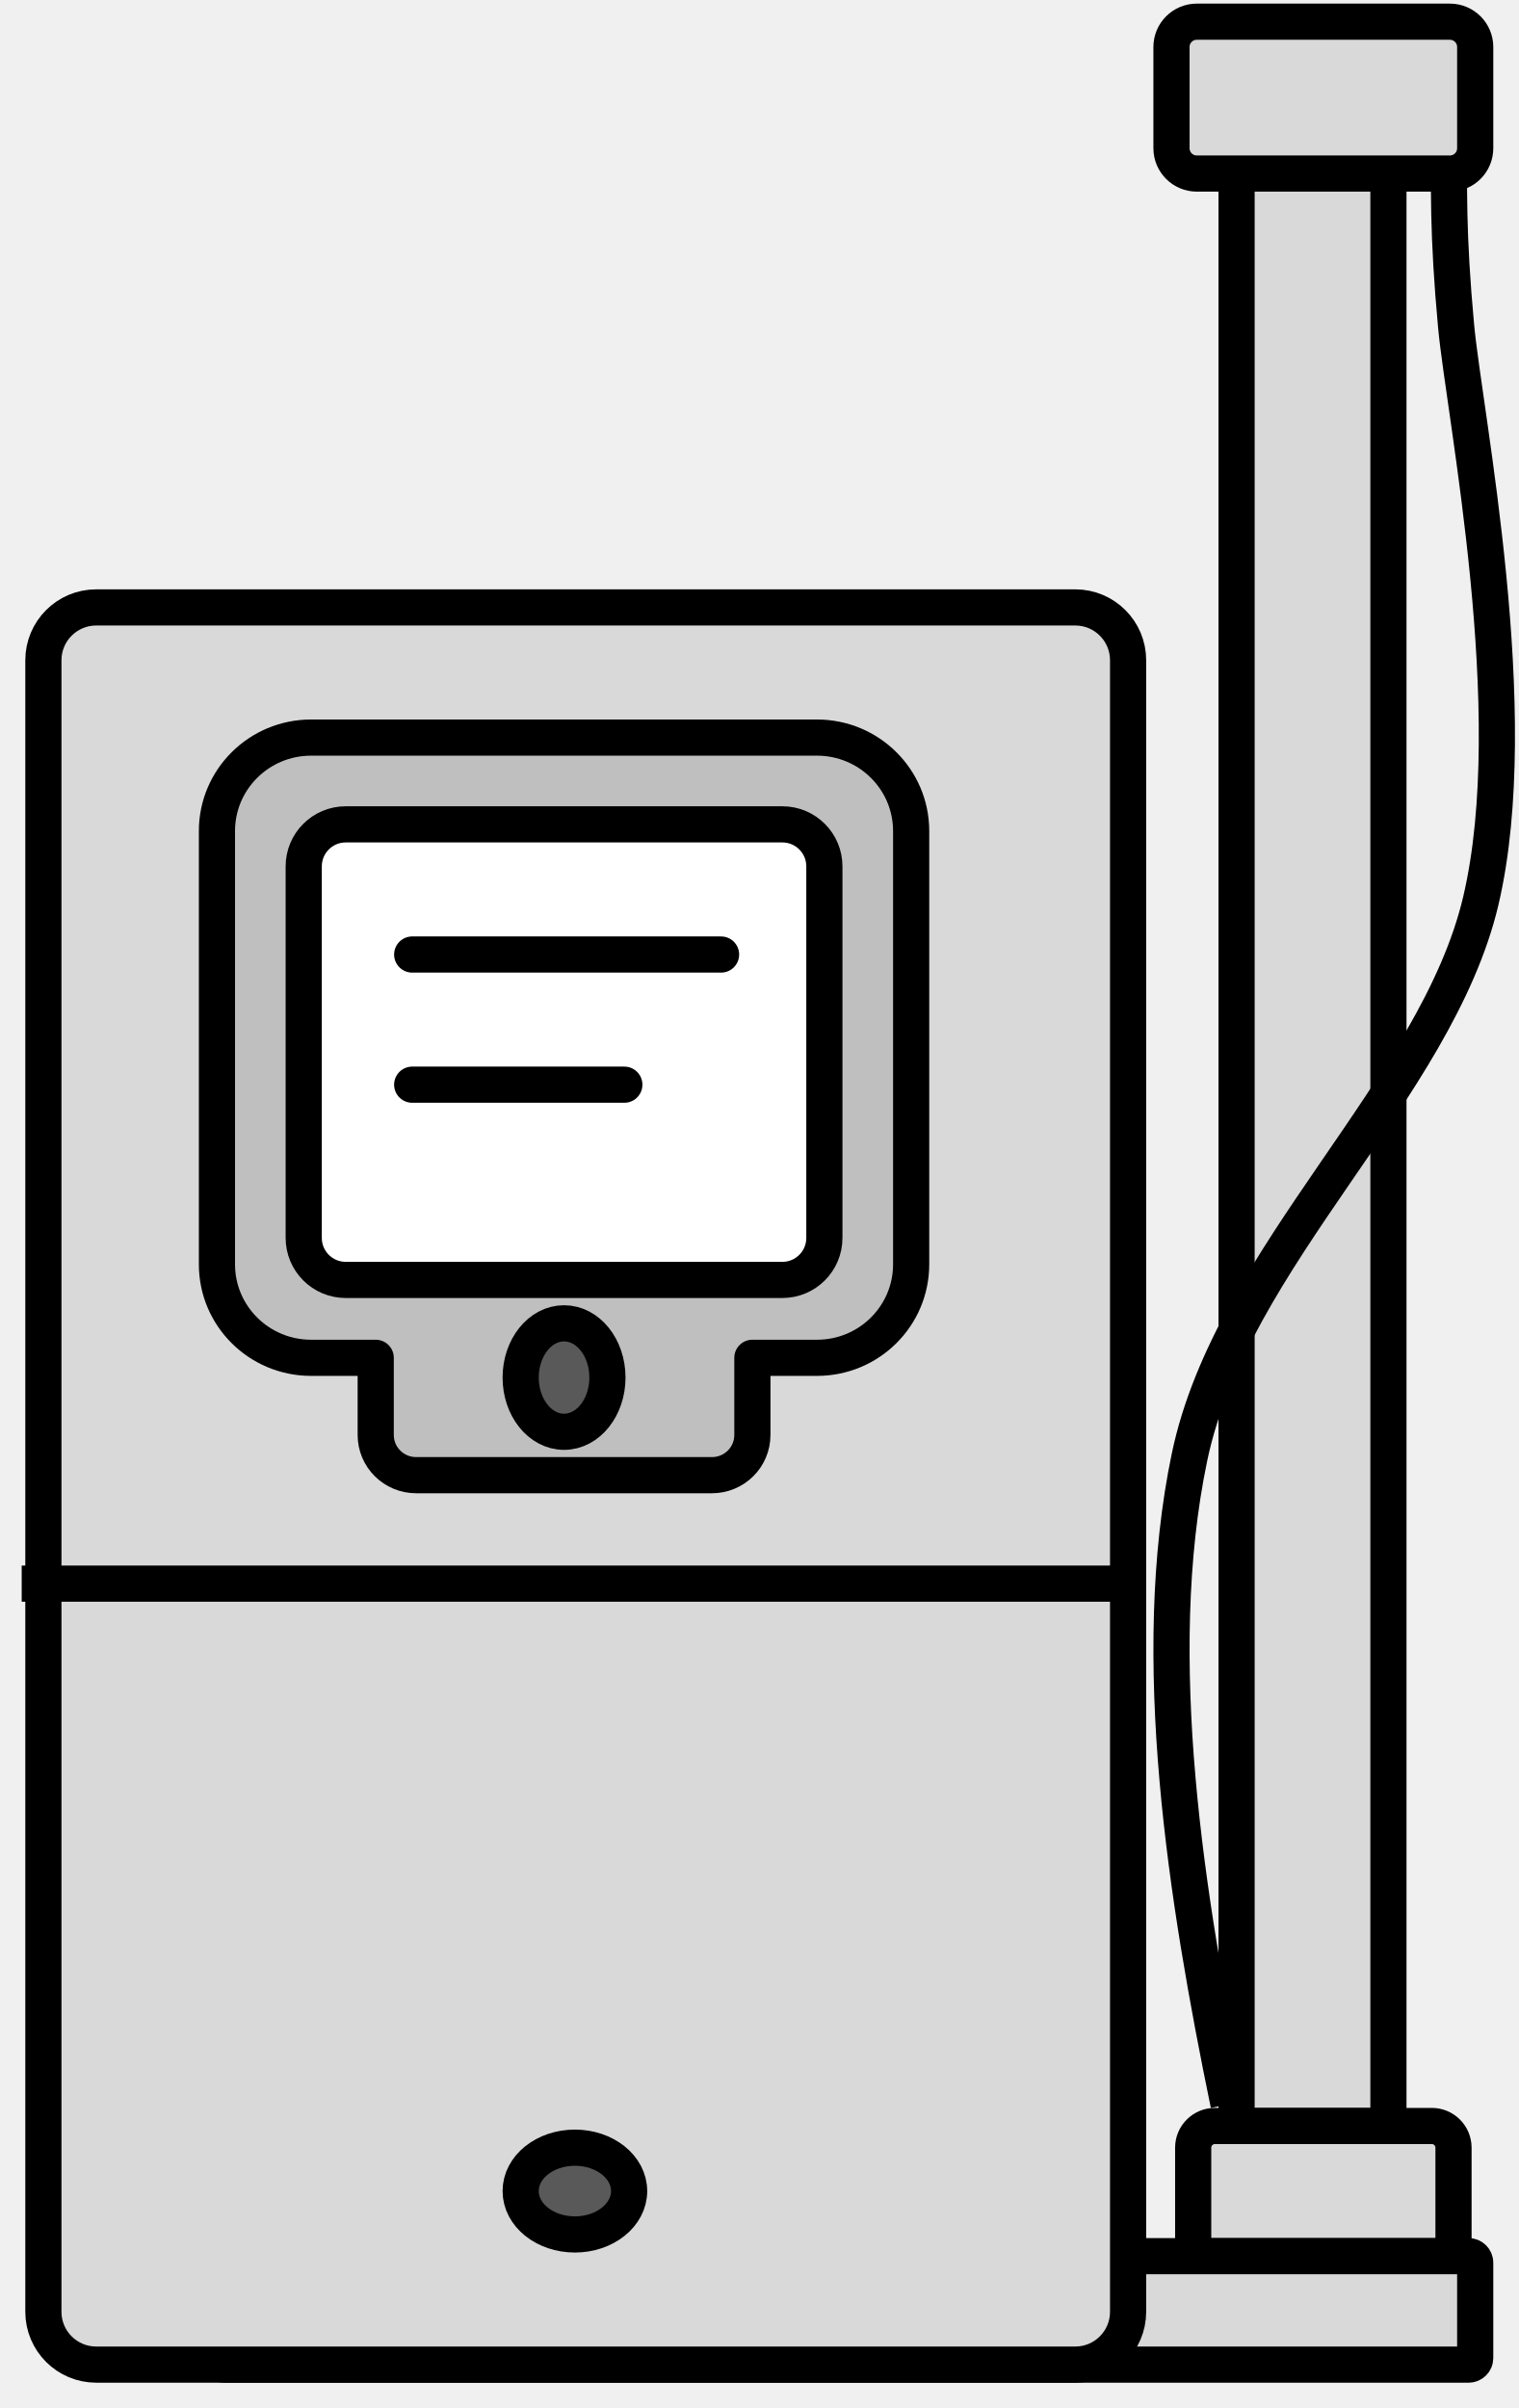
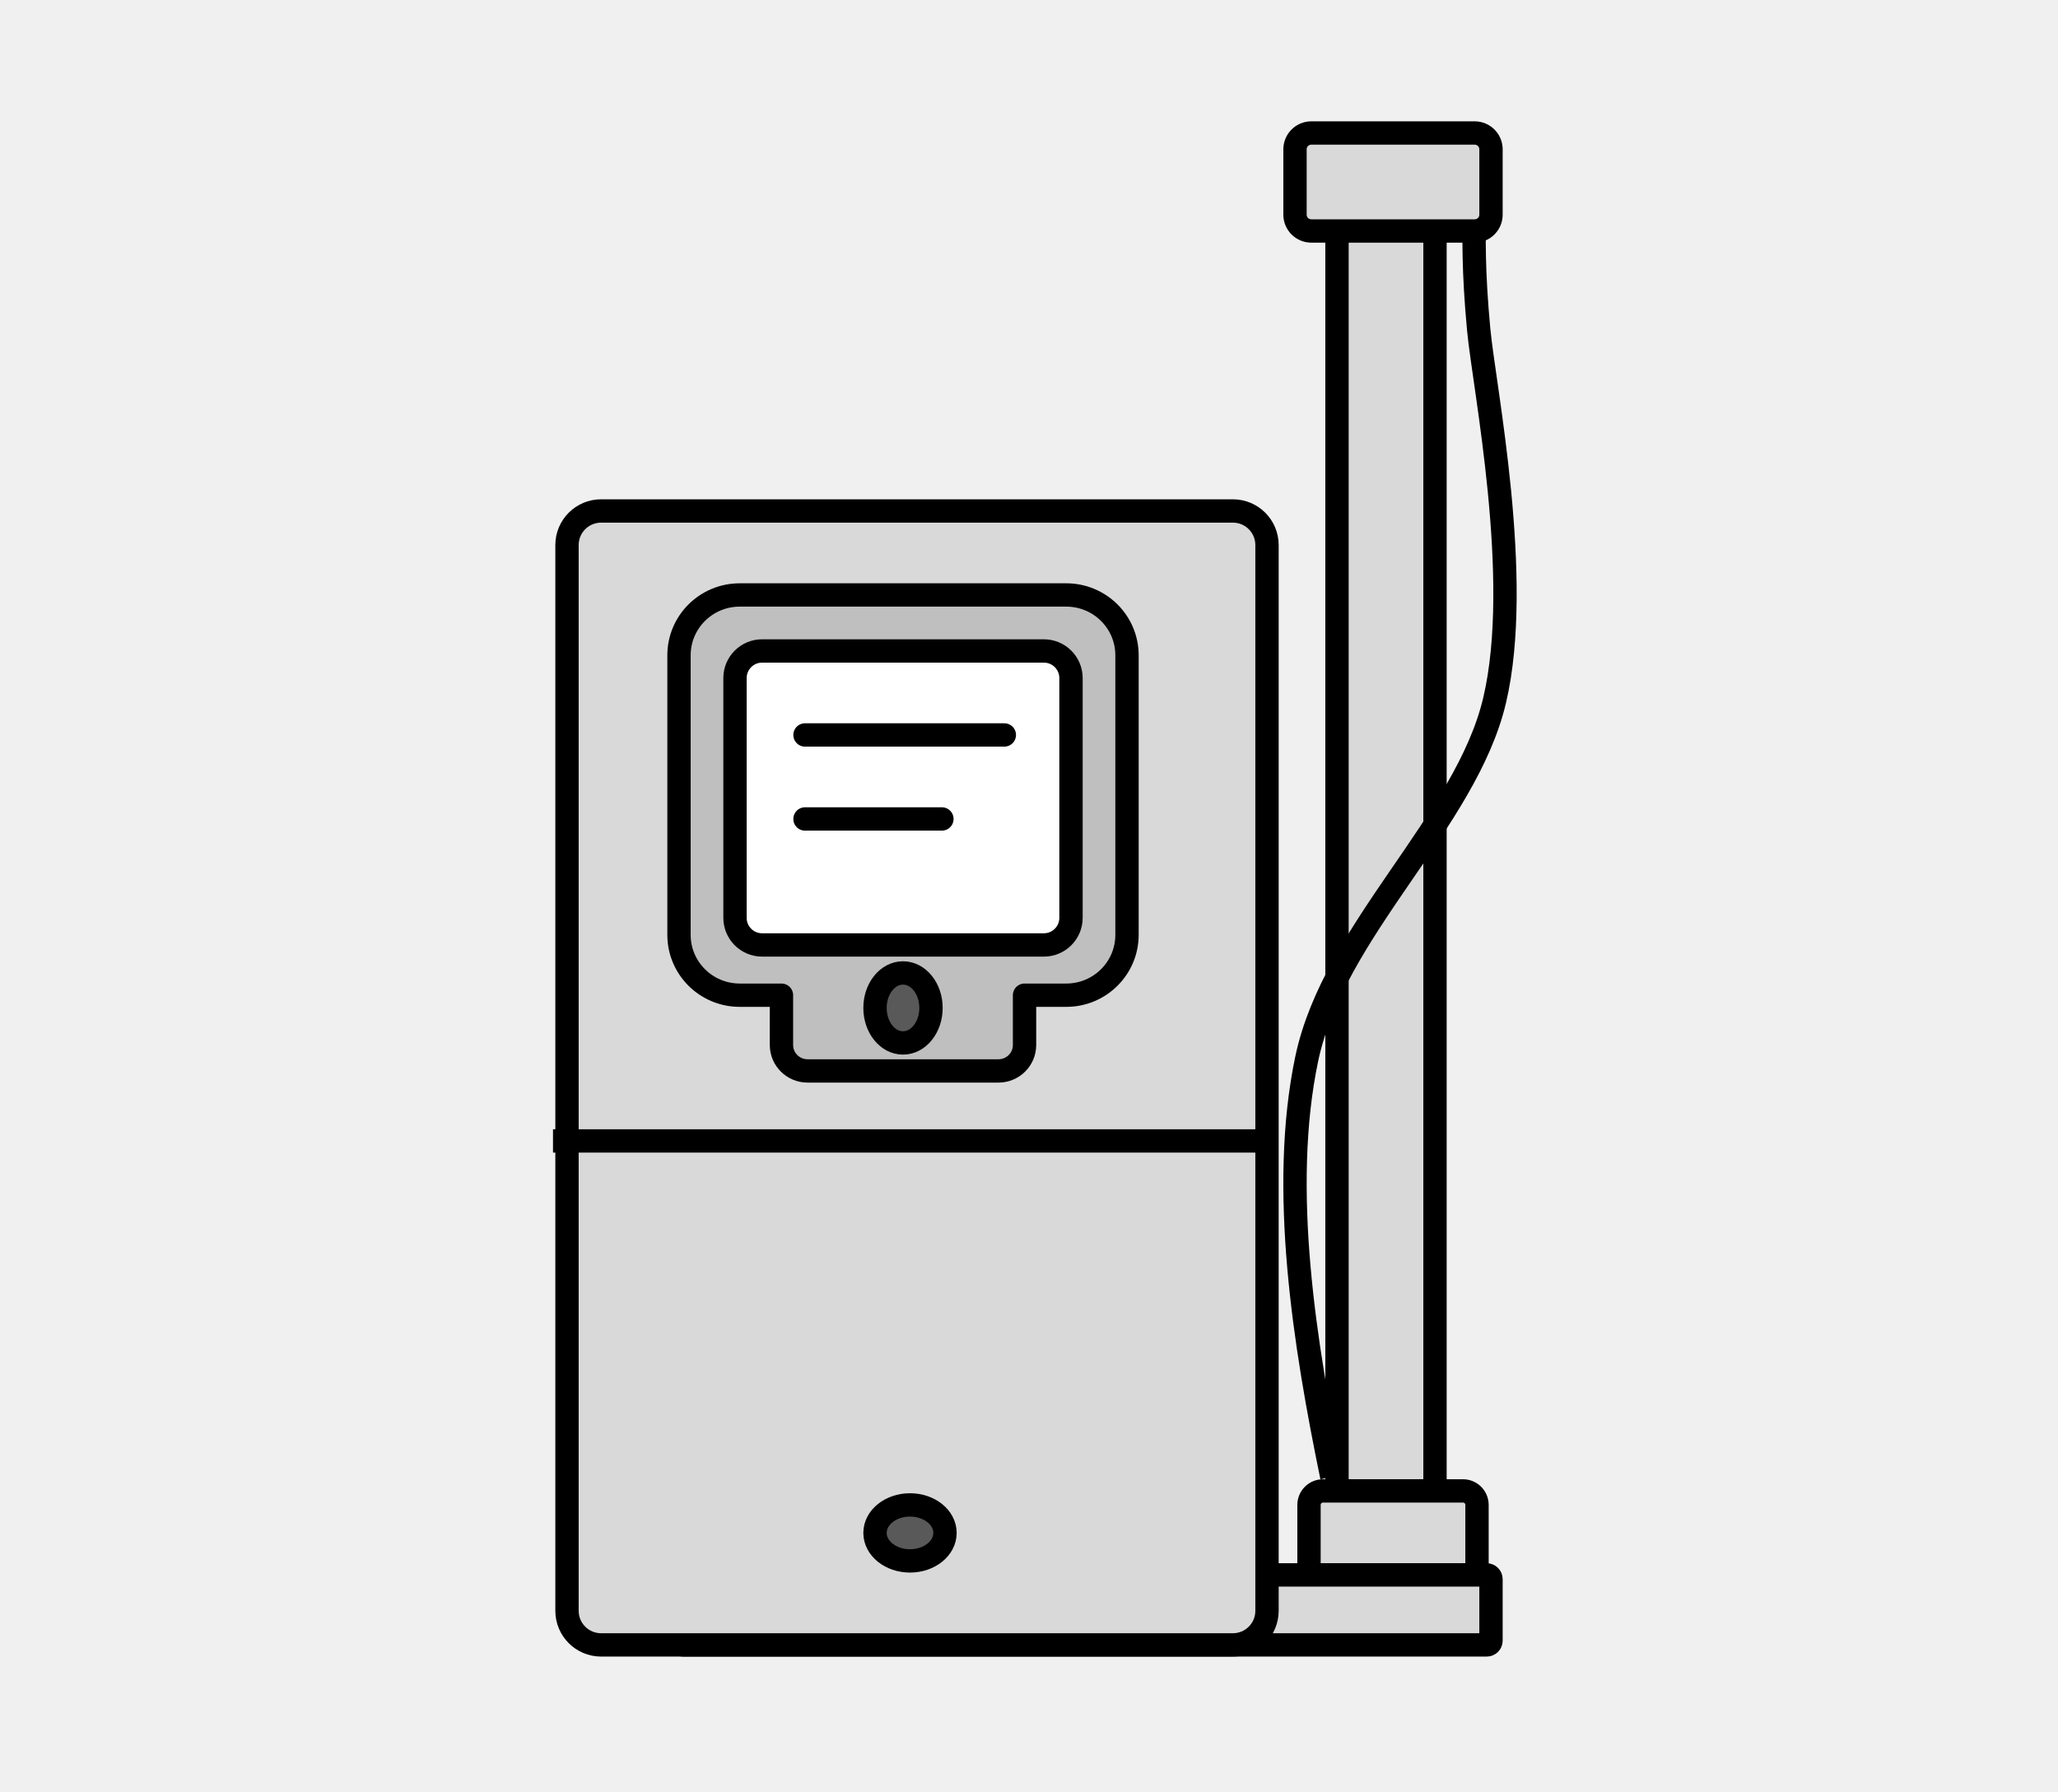
- <svg xmlns="http://www.w3.org/2000/svg" width="70" height="111" overflow="hidden">
+ <svg xmlns="http://www.w3.org/2000/svg" width="147.0px" height="128.0px" overflow="hidden" viewBox="-38.5 -8.5 147.0 128.0">
+   <rect id="bounding-box" x="-38.5" y="-8.5" width="147.0" height="128.0" fill="none" pointer-events="all" />
  <g transform="translate(-610 -464)">
    <path d="M667 471 674 471 674 562 667 562Z" stroke="#000000" stroke-width="1.667" stroke-linejoin="round" stroke-miterlimit="10" fill="#D9D9D9" fill-rule="evenodd" />
    <path d="M666 562 676 562C676.552 562 677 562.448 677 563L677 568 665 568 665 563C665 562.448 665.448 562 666 562Z" stroke="#000000" stroke-width="1.667" stroke-linejoin="round" stroke-miterlimit="10" fill="#D9D9D9" fill-rule="evenodd" />
    <path d="M666.631 561C664.689 551.572 662.896 540.398 664.834 531.152 666.771 521.906 676.21 514.214 678.258 505.526 680.305 496.839 677.509 483.201 677.119 479.027 676.73 474.853 676.775 472.427 676.819 470" stroke="#000000" stroke-width="1.667" stroke-miterlimit="8" fill="none" fill-rule="evenodd" />
    <path d="M664 466.167C664 465.522 664.522 465 665.167 465L676.833 465C677.478 465 678 465.522 678 466.167L678 470.833C678 471.478 677.478 472 676.833 472L665.167 472C664.522 472 664 471.478 664 470.833Z" stroke="#000000" stroke-width="1.667" stroke-linejoin="round" stroke-miterlimit="10" fill="#D9D9D9" fill-rule="evenodd" />
    <path d="M620 568.303C620 568.136 620.136 568 620.303 568L677.697 568C677.864 568 678 568.136 678 568.303L678 572.697C678 572.864 677.864 573 677.697 573L620.303 573C620.136 573 620 572.864 620 572.697Z" stroke="#000000" stroke-width="1.667" stroke-miterlimit="8" fill="#D9D9D9" fill-rule="evenodd" />
    <path d="M612 494.435C612 493.09 613.09 492 614.435 492L659.565 492C660.91 492 662 493.09 662 494.435L662 570.565C662 571.91 660.91 573 659.565 573L614.435 573C613.09 573 612 571.91 612 570.565Z" stroke="#000000" stroke-width="1.667" stroke-miterlimit="8" fill="#D9D9D9" fill-rule="evenodd" />
    <path d="M27.661 0 4.339 0C1.942 0 0 1.929 0 4.309L0 24.281C0 26.661 1.942 28.59 4.339 28.59L7.319 28.59 7.319 32.149C7.319 33.171 8.153 34 9.182 34L22.818 34C23.847 34 24.681 33.171 24.681 32.149L24.681 28.59 27.661 28.59C30.058 28.59 32 26.661 32 24.281L32 4.309C32 1.929 30.058 0 27.661 0Z" stroke="#000000" stroke-width="1.667" stroke-linecap="round" stroke-linejoin="round" stroke-miterlimit="10" fill="#BFBFBF" fill-rule="evenodd" transform="matrix(-1 0 0 1 652 498)" />
    <path d="M0 1.936C-3.8194e-16 0.867 0.867 0 1.936 0L22.064 0C23.133 -3.8194e-16 24 0.867 24 1.936L24 19.064C24 20.133 23.133 21 22.064 21L1.936 21C0.867 21 0 20.133 0 19.064Z" stroke="#000000" stroke-width="1.667" stroke-miterlimit="8" fill="#FFFFFF" fill-rule="evenodd" transform="matrix(-1 0 0 1 648 502)" />
    <path d="M634 527.5C634 526.119 634.895 525 636 525 637.105 525 638 526.119 638 527.5 638 528.881 637.105 530 636 530 634.895 530 634 528.881 634 527.5Z" stroke="#000000" stroke-width="1.667" stroke-miterlimit="8" fill="#595959" fill-rule="evenodd" />
    <path d="M629 508 643.238 508" stroke="#000000" stroke-width="1.667" stroke-linecap="round" stroke-miterlimit="8" fill="none" fill-rule="evenodd" />
    <path d="M629 514 638.779 514" stroke="#000000" stroke-width="1.667" stroke-linecap="round" stroke-miterlimit="8" fill="none" fill-rule="evenodd" />
    <path d="M611 537 661.417 537" stroke="#000000" stroke-width="1.667" stroke-miterlimit="8" fill="none" fill-rule="evenodd" />
    <path d="M634 565C634 563.895 635.119 563 636.5 563 637.881 563 639 563.895 639 565 639 566.105 637.881 567 636.5 567 635.119 567 634 566.105 634 565Z" stroke="#000000" stroke-width="1.667" stroke-miterlimit="8" fill="#595959" fill-rule="evenodd" />
  </g>
</svg>
